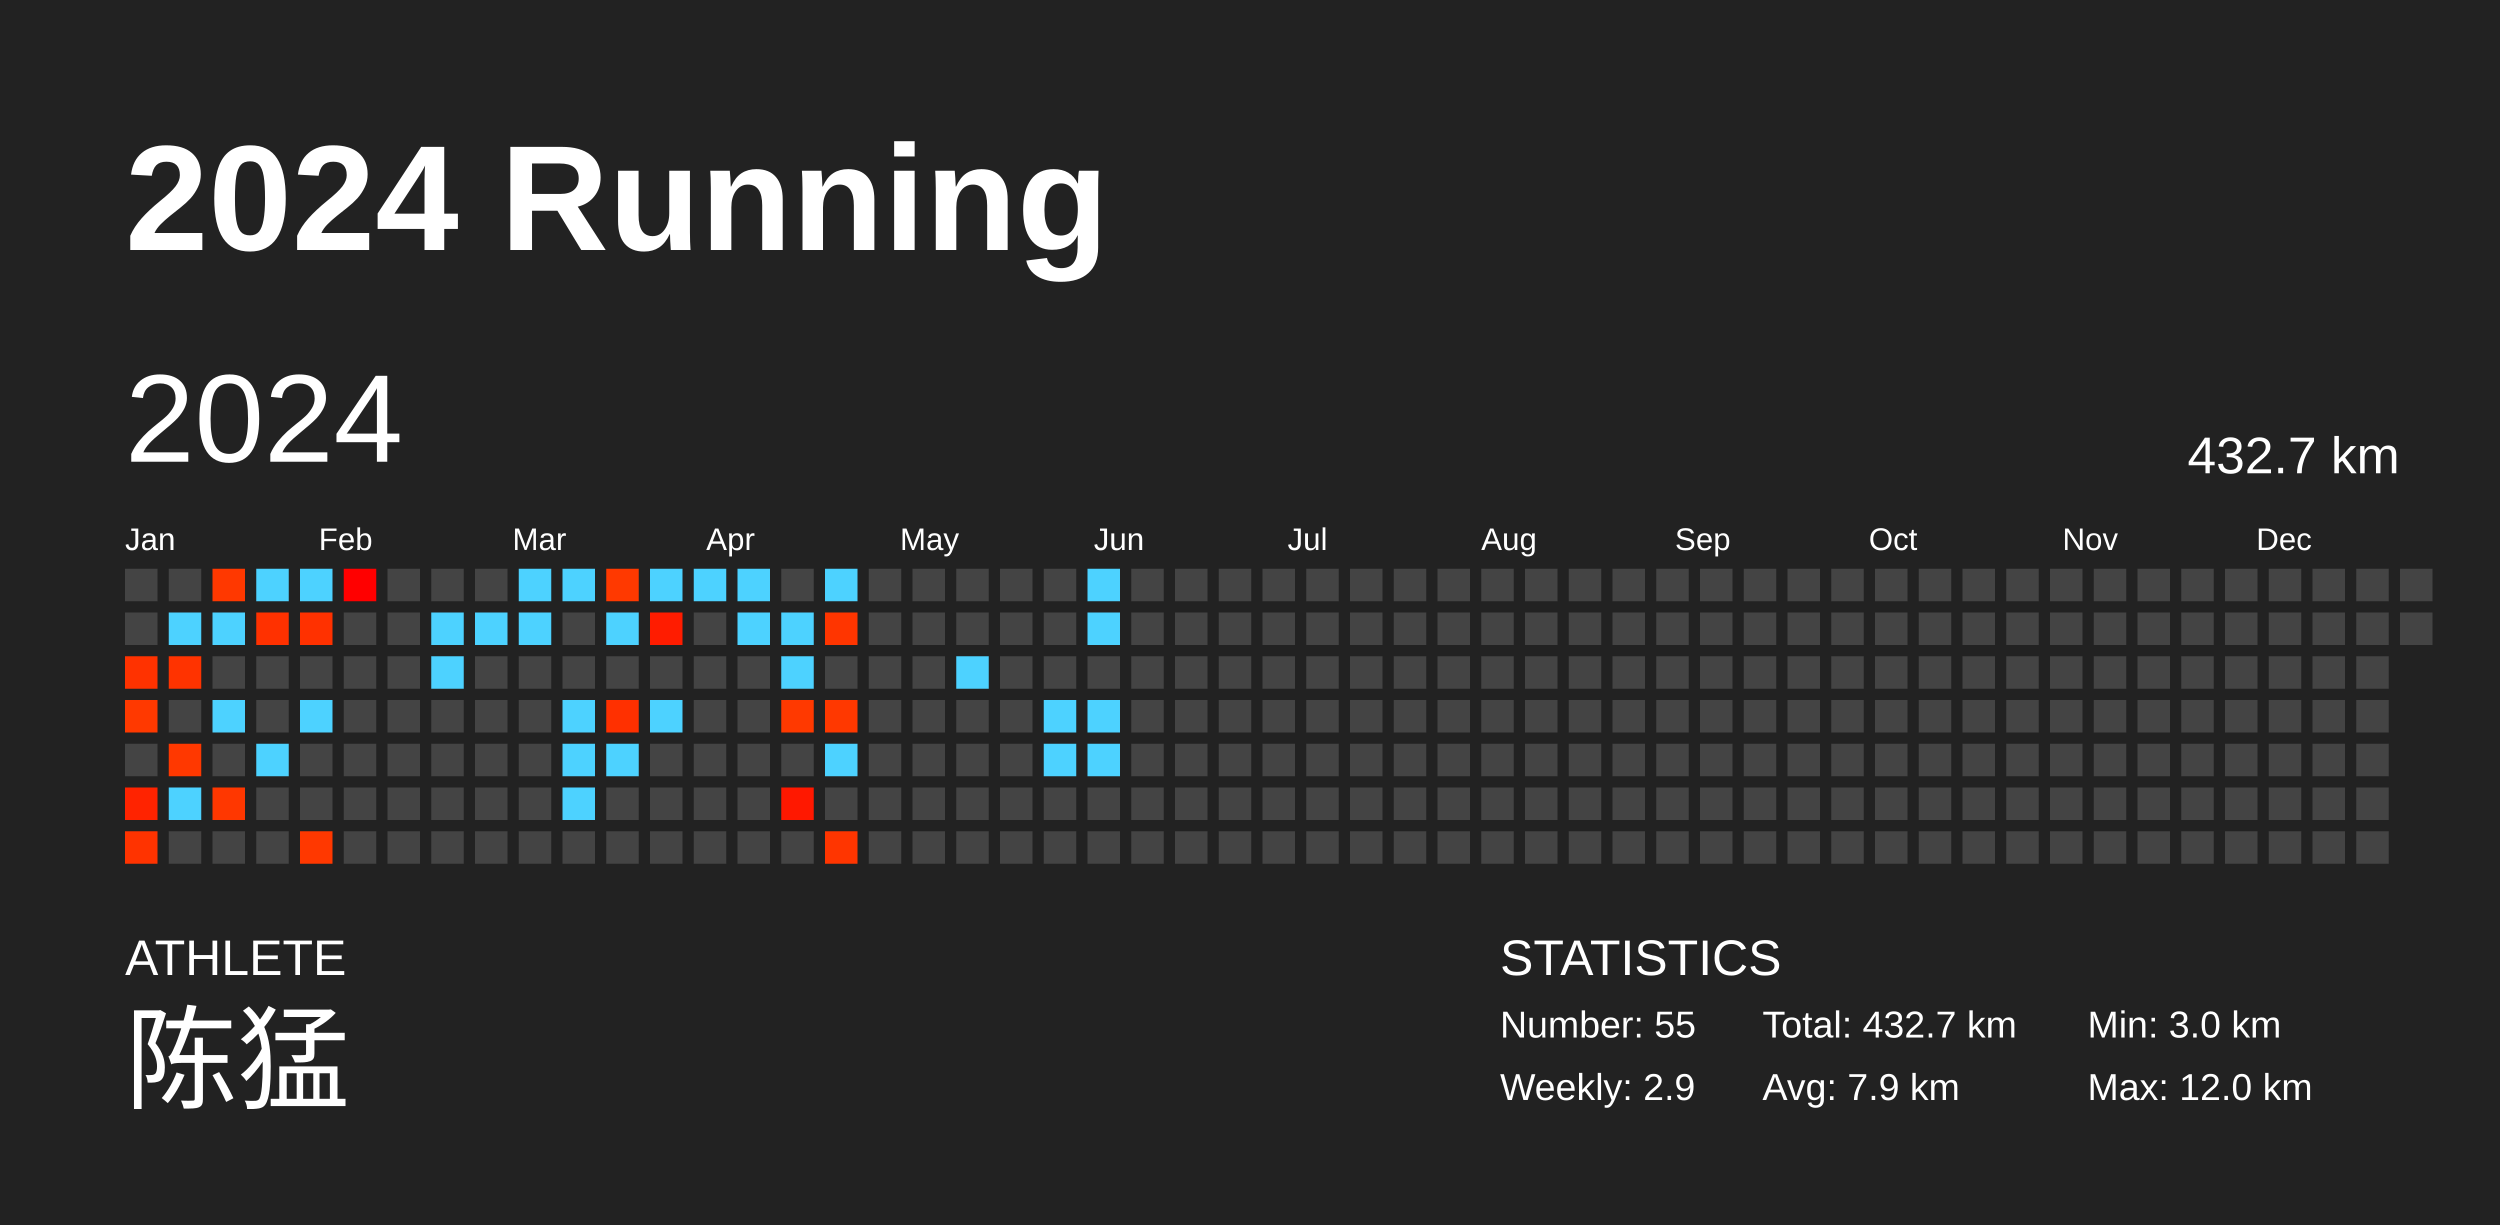
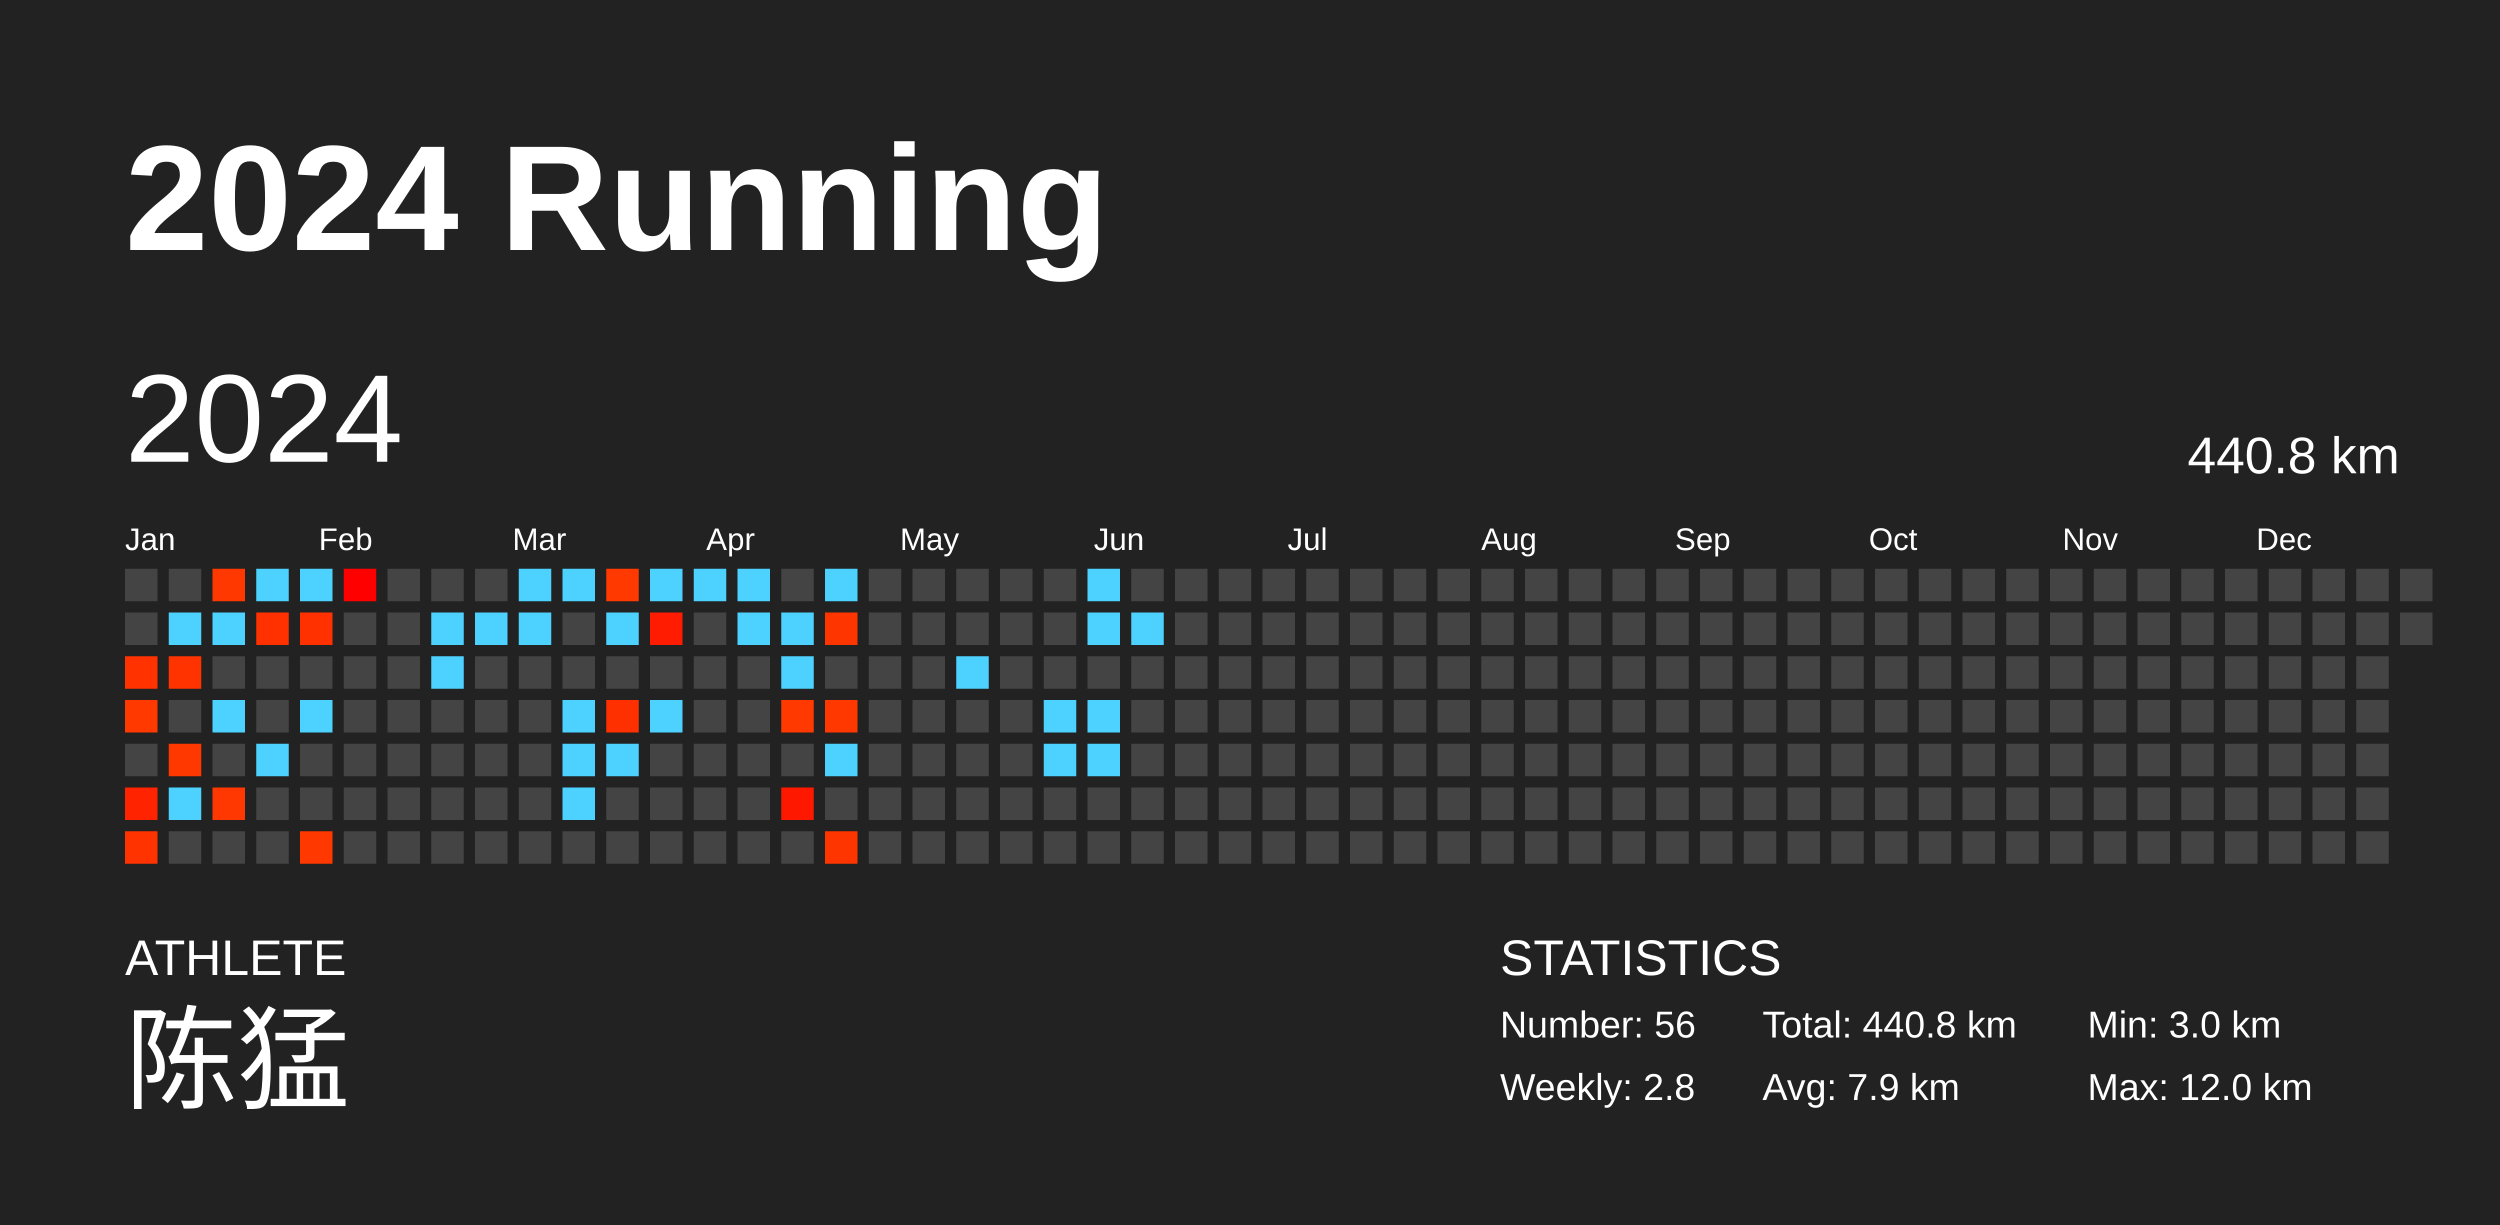
<svg xmlns="http://www.w3.org/2000/svg" baseProfile="full" height="98mm" version="1.1" viewBox="0,0,200,98" width="200mm">
  <defs />
  <rect fill="#222222" height="98" width="200" x="0" y="0" />
  <text fill="#FFFFFF" style="font-size:12px; font-family:Arial; font-weight:bold;" x="10" y="20">2024 Running</text>
  <text fill="#FFFFFF" style="font-size:4px; font-family:Arial" x="10" y="78">ATHLETE</text>
  <text fill="#FFFFFF" style="font-size:9px; font-family:Arial" x="10" y="88">陈猛</text>
  <text fill="#FFFFFF" style="font-size:4px; font-family:Arial" x="120" y="78">STATISTICS</text>
-   <text fill="#FFFFFF" style="font-size:3px; font-family:Arial" x="120" y="83">Number: 55</text>
-   <text fill="#FFFFFF" style="font-size:3px; font-family:Arial" x="120" y="88">Weekly: 2.9</text>
-   <text fill="#FFFFFF" style="font-size:3px; font-family:Arial" x="141" y="83">Total: 432.7 km</text>
+   <text fill="#FFFFFF" style="font-size:3px; font-family:Arial" x="120" y="83">Number: 56</text>
+   <text fill="#FFFFFF" style="font-size:3px; font-family:Arial" x="120" y="88">Weekly: 2.8</text>
+   <text fill="#FFFFFF" style="font-size:3px; font-family:Arial" x="141" y="83">Total: 440.8 km</text>
  <text fill="#FFFFFF" style="font-size:3px; font-family:Arial" x="141" y="88">Avg: 7.9 km</text>
  <text fill="#FFFFFF" style="font-size:3px; font-family:Arial" x="167" y="83">Min: 3.0 km</text>
  <text fill="#FFFFFF" style="font-size:3px; font-family:Arial" x="167" y="88">Max: 12.0 km</text>
  <text dominant-baseline="hanging" fill="#FFFFFF" style="font-size:10.0px; font-family:Arial;" x="10" y="30">2024</text>
-   <text dominant-baseline="hanging" fill="#FFFFFF" style="font-size:4.125px; font-family:Arial;" x="175" y="35">432.7 km</text>
+   <text dominant-baseline="hanging" fill="#FFFFFF" style="font-size:4.125px; font-family:Arial;" x="175" y="35">440.8 km</text>
  <text fill="#FFFFFF" style="font-size:2.5px; font-family:Arial" x="10.0" y="44">Jan</text>
  <text fill="#FFFFFF" style="font-size:2.5px; font-family:Arial" x="25.5" y="44">Feb</text>
  <text fill="#FFFFFF" style="font-size:2.5px; font-family:Arial" x="41.0" y="44">Mar</text>
  <text fill="#FFFFFF" style="font-size:2.5px; font-family:Arial" x="56.5" y="44">Apr</text>
  <text fill="#FFFFFF" style="font-size:2.5px; font-family:Arial" x="72.0" y="44">May</text>
  <text fill="#FFFFFF" style="font-size:2.5px; font-family:Arial" x="87.5" y="44">Jun</text>
  <text fill="#FFFFFF" style="font-size:2.5px; font-family:Arial" x="103.0" y="44">Jul</text>
  <text fill="#FFFFFF" style="font-size:2.5px; font-family:Arial" x="118.5" y="44">Aug</text>
  <text fill="#FFFFFF" style="font-size:2.5px; font-family:Arial" x="134.0" y="44">Sep</text>
  <text fill="#FFFFFF" style="font-size:2.5px; font-family:Arial" x="149.5" y="44">Oct</text>
  <text fill="#FFFFFF" style="font-size:2.5px; font-family:Arial" x="165.0" y="44">Nov</text>
  <text fill="#FFFFFF" style="font-size:2.5px; font-family:Arial" x="180.5" y="44">Dec</text>
  <rect fill="#444444" height="2.6" width="2.6" x="10.0" y="45.5" />
  <rect fill="#444444" height="2.6" width="2.6" x="10.0" y="49.0" />
  <rect fill="#ff3200" height="2.6" width="2.6" x="10.0" y="52.5" />
  <rect fill="#ff3900" height="2.6" width="2.6" x="10.0" y="56.0" />
  <rect fill="#444444" height="2.6" width="2.6" x="10.0" y="59.5" />
  <rect fill="#ff2300" height="2.6" width="2.6" x="10.0" y="63.0" />
  <rect fill="#ff3300" height="2.6" width="2.6" x="10.0" y="66.5" />
  <rect fill="#444444" height="2.6" width="2.6" x="13.5" y="45.5" />
  <rect fill="#4dd2ff" height="2.6" width="2.6" x="13.5" y="49.0" />
  <rect fill="#ff3300" height="2.6" width="2.6" x="13.5" y="52.5" />
  <rect fill="#444444" height="2.6" width="2.6" x="13.5" y="56.0" />
  <rect fill="#ff3800" height="2.6" width="2.6" x="13.5" y="59.5" />
  <rect fill="#4dd2ff" height="2.6" width="2.6" x="13.5" y="63.0" />
  <rect fill="#444444" height="2.6" width="2.6" x="13.5" y="66.5" />
  <rect fill="#ff3800" height="2.6" width="2.6" x="17.0" y="45.5" />
  <rect fill="#4dd2ff" height="2.6" width="2.6" x="17.0" y="49.0" />
  <rect fill="#444444" height="2.6" width="2.6" x="17.0" y="52.5" />
  <rect fill="#4dd2ff" height="2.6" width="2.6" x="17.0" y="56.0" />
  <rect fill="#444444" height="2.6" width="2.6" x="17.0" y="59.5" />
  <rect fill="#ff3700" height="2.6" width="2.6" x="17.0" y="63.0" />
  <rect fill="#444444" height="2.6" width="2.6" x="17.0" y="66.5" />
  <rect fill="#4dd2ff" height="2.6" width="2.6" x="20.5" y="45.5" />
  <rect fill="#ff3100" height="2.6" width="2.6" x="20.5" y="49.0" />
  <rect fill="#444444" height="2.6" width="2.6" x="20.5" y="52.5" />
  <rect fill="#444444" height="2.6" width="2.6" x="20.5" y="56.0" />
  <rect fill="#4dd2ff" height="2.6" width="2.6" x="20.5" y="59.5" />
  <rect fill="#444444" height="2.6" width="2.6" x="20.5" y="63.0" />
  <rect fill="#444444" height="2.6" width="2.6" x="20.5" y="66.5" />
  <rect fill="#4dd2ff" height="2.6" width="2.6" x="24.0" y="45.5" />
  <rect fill="#ff3100" height="2.6" width="2.6" x="24.0" y="49.0" />
  <rect fill="#444444" height="2.6" width="2.6" x="24.0" y="52.5" />
  <rect fill="#4dd2ff" height="2.6" width="2.6" x="24.0" y="56.0" />
  <rect fill="#444444" height="2.6" width="2.6" x="24.0" y="59.5" />
  <rect fill="#444444" height="2.6" width="2.6" x="24.0" y="63.0" />
  <rect fill="#ff3800" height="2.6" width="2.6" x="24.0" y="66.5" />
  <rect fill="#ff0000" height="2.6" width="2.6" x="27.5" y="45.5" />
  <rect fill="#444444" height="2.6" width="2.6" x="27.5" y="49.0" />
  <rect fill="#444444" height="2.6" width="2.6" x="27.5" y="52.5" />
  <rect fill="#444444" height="2.6" width="2.6" x="27.5" y="56.0" />
  <rect fill="#444444" height="2.6" width="2.6" x="27.5" y="59.5" />
  <rect fill="#444444" height="2.6" width="2.6" x="27.5" y="63.0" />
  <rect fill="#444444" height="2.6" width="2.6" x="27.5" y="66.5" />
  <rect fill="#444444" height="2.6" width="2.6" x="31.0" y="45.5" />
  <rect fill="#444444" height="2.6" width="2.6" x="31.0" y="49.0" />
  <rect fill="#444444" height="2.6" width="2.6" x="31.0" y="52.5" />
  <rect fill="#444444" height="2.6" width="2.6" x="31.0" y="56.0" />
  <rect fill="#444444" height="2.6" width="2.6" x="31.0" y="59.5" />
  <rect fill="#444444" height="2.6" width="2.6" x="31.0" y="63.0" />
  <rect fill="#444444" height="2.6" width="2.6" x="31.0" y="66.5" />
  <rect fill="#444444" height="2.6" width="2.6" x="34.5" y="45.5" />
  <rect fill="#4dd2ff" height="2.6" width="2.6" x="34.5" y="49.0" />
  <rect fill="#4dd2ff" height="2.6" width="2.6" x="34.5" y="52.5" />
  <rect fill="#444444" height="2.6" width="2.6" x="34.5" y="56.0" />
  <rect fill="#444444" height="2.6" width="2.6" x="34.5" y="59.5" />
  <rect fill="#444444" height="2.6" width="2.6" x="34.5" y="63.0" />
  <rect fill="#444444" height="2.6" width="2.6" x="34.5" y="66.5" />
  <rect fill="#444444" height="2.6" width="2.6" x="38.0" y="45.5" />
  <rect fill="#4dd2ff" height="2.6" width="2.6" x="38.0" y="49.0" />
  <rect fill="#444444" height="2.6" width="2.6" x="38.0" y="52.5" />
  <rect fill="#444444" height="2.6" width="2.6" x="38.0" y="56.0" />
  <rect fill="#444444" height="2.6" width="2.6" x="38.0" y="59.5" />
  <rect fill="#444444" height="2.6" width="2.6" x="38.0" y="63.0" />
  <rect fill="#444444" height="2.6" width="2.6" x="38.0" y="66.5" />
  <rect fill="#4dd2ff" height="2.6" width="2.6" x="41.5" y="45.5" />
  <rect fill="#4dd2ff" height="2.6" width="2.6" x="41.5" y="49.0" />
  <rect fill="#444444" height="2.6" width="2.6" x="41.5" y="52.5" />
  <rect fill="#444444" height="2.6" width="2.6" x="41.5" y="56.0" />
  <rect fill="#444444" height="2.6" width="2.6" x="41.5" y="59.5" />
  <rect fill="#444444" height="2.6" width="2.6" x="41.5" y="63.0" />
  <rect fill="#444444" height="2.6" width="2.6" x="41.5" y="66.5" />
  <rect fill="#4dd2ff" height="2.6" width="2.6" x="45.0" y="45.5" />
  <rect fill="#444444" height="2.6" width="2.6" x="45.0" y="49.0" />
  <rect fill="#444444" height="2.6" width="2.6" x="45.0" y="52.5" />
  <rect fill="#4dd2ff" height="2.6" width="2.6" x="45.0" y="56.0" />
  <rect fill="#4dd2ff" height="2.6" width="2.6" x="45.0" y="59.5" />
  <rect fill="#4dd2ff" height="2.6" width="2.6" x="45.0" y="63.0" />
  <rect fill="#444444" height="2.6" width="2.6" x="45.0" y="66.5" />
  <rect fill="#ff3900" height="2.6" width="2.6" x="48.5" y="45.5" />
  <rect fill="#4dd2ff" height="2.6" width="2.6" x="48.5" y="49.0" />
  <rect fill="#444444" height="2.6" width="2.6" x="48.5" y="52.5" />
  <rect fill="#ff3000" height="2.6" width="2.6" x="48.5" y="56.0" />
  <rect fill="#4dd2ff" height="2.6" width="2.6" x="48.5" y="59.5" />
  <rect fill="#444444" height="2.6" width="2.6" x="48.5" y="63.0" />
  <rect fill="#444444" height="2.6" width="2.6" x="48.5" y="66.5" />
  <rect fill="#4dd2ff" height="2.6" width="2.6" x="52.0" y="45.5" />
  <rect fill="#ff1c00" height="2.6" width="2.6" x="52.0" y="49.0" />
  <rect fill="#444444" height="2.6" width="2.6" x="52.0" y="52.5" />
  <rect fill="#4dd2ff" height="2.6" width="2.6" x="52.0" y="56.0" />
  <rect fill="#444444" height="2.6" width="2.6" x="52.0" y="59.5" />
  <rect fill="#444444" height="2.6" width="2.6" x="52.0" y="63.0" />
  <rect fill="#444444" height="2.6" width="2.6" x="52.0" y="66.5" />
  <rect fill="#4dd2ff" height="2.6" width="2.6" x="55.5" y="45.5" />
  <rect fill="#444444" height="2.6" width="2.6" x="55.5" y="49.0" />
  <rect fill="#444444" height="2.6" width="2.6" x="55.5" y="52.5" />
  <rect fill="#444444" height="2.6" width="2.6" x="55.5" y="56.0" />
  <rect fill="#444444" height="2.6" width="2.6" x="55.5" y="59.5" />
  <rect fill="#444444" height="2.6" width="2.6" x="55.5" y="63.0" />
  <rect fill="#444444" height="2.6" width="2.6" x="55.5" y="66.5" />
  <rect fill="#4dd2ff" height="2.6" width="2.6" x="59.0" y="45.5" />
  <rect fill="#4dd2ff" height="2.6" width="2.6" x="59.0" y="49.0" />
  <rect fill="#444444" height="2.6" width="2.6" x="59.0" y="52.5" />
  <rect fill="#444444" height="2.6" width="2.6" x="59.0" y="56.0" />
  <rect fill="#444444" height="2.6" width="2.6" x="59.0" y="59.5" />
  <rect fill="#444444" height="2.6" width="2.6" x="59.0" y="63.0" />
  <rect fill="#444444" height="2.6" width="2.6" x="59.0" y="66.5" />
  <rect fill="#444444" height="2.6" width="2.6" x="62.5" y="45.5" />
  <rect fill="#4dd2ff" height="2.6" width="2.6" x="62.5" y="49.0" />
  <rect fill="#4dd2ff" height="2.6" width="2.6" x="62.5" y="52.5" />
  <rect fill="#ff3900" height="2.6" width="2.6" x="62.5" y="56.0" />
  <rect fill="#444444" height="2.6" width="2.6" x="62.5" y="59.5" />
  <rect fill="#ff1800" height="2.6" width="2.6" x="62.5" y="63.0" />
  <rect fill="#444444" height="2.6" width="2.6" x="62.5" y="66.5" />
  <rect fill="#4dd2ff" height="2.6" width="2.6" x="66.0" y="45.5" />
  <rect fill="#ff3500" height="2.6" width="2.6" x="66.0" y="49.0" />
  <rect fill="#444444" height="2.6" width="2.6" x="66.0" y="52.5" />
  <rect fill="#ff3800" height="2.6" width="2.6" x="66.0" y="56.0" />
  <rect fill="#4dd2ff" height="2.6" width="2.6" x="66.0" y="59.5" />
  <rect fill="#444444" height="2.6" width="2.6" x="66.0" y="63.0" />
  <rect fill="#ff3500" height="2.6" width="2.6" x="66.0" y="66.5" />
  <rect fill="#444444" height="2.6" width="2.6" x="69.5" y="45.5" />
  <rect fill="#444444" height="2.6" width="2.6" x="69.5" y="49.0" />
  <rect fill="#444444" height="2.6" width="2.6" x="69.5" y="52.5" />
  <rect fill="#444444" height="2.6" width="2.6" x="69.5" y="56.0" />
  <rect fill="#444444" height="2.6" width="2.6" x="69.5" y="59.5" />
  <rect fill="#444444" height="2.6" width="2.6" x="69.5" y="63.0" />
  <rect fill="#444444" height="2.6" width="2.6" x="69.5" y="66.5" />
  <rect fill="#444444" height="2.6" width="2.6" x="73.0" y="45.5" />
  <rect fill="#444444" height="2.6" width="2.6" x="73.0" y="49.0" />
  <rect fill="#444444" height="2.6" width="2.6" x="73.0" y="52.5" />
  <rect fill="#444444" height="2.6" width="2.6" x="73.0" y="56.0" />
  <rect fill="#444444" height="2.6" width="2.6" x="73.0" y="59.5" />
  <rect fill="#444444" height="2.6" width="2.6" x="73.0" y="63.0" />
  <rect fill="#444444" height="2.6" width="2.6" x="73.0" y="66.5" />
  <rect fill="#444444" height="2.6" width="2.6" x="76.5" y="45.5" />
  <rect fill="#444444" height="2.6" width="2.6" x="76.5" y="49.0" />
  <rect fill="#4dd2ff" height="2.6" width="2.6" x="76.5" y="52.5" />
  <rect fill="#444444" height="2.6" width="2.6" x="76.5" y="56.0" />
  <rect fill="#444444" height="2.6" width="2.6" x="76.5" y="59.5" />
  <rect fill="#444444" height="2.6" width="2.6" x="76.5" y="63.0" />
  <rect fill="#444444" height="2.6" width="2.6" x="76.5" y="66.5" />
  <rect fill="#444444" height="2.6" width="2.6" x="80.0" y="45.5" />
  <rect fill="#444444" height="2.6" width="2.6" x="80.0" y="49.0" />
  <rect fill="#444444" height="2.6" width="2.6" x="80.0" y="52.5" />
  <rect fill="#444444" height="2.6" width="2.6" x="80.0" y="56.0" />
  <rect fill="#444444" height="2.6" width="2.6" x="80.0" y="59.5" />
  <rect fill="#444444" height="2.6" width="2.6" x="80.0" y="63.0" />
  <rect fill="#444444" height="2.6" width="2.6" x="80.0" y="66.5" />
  <rect fill="#444444" height="2.6" width="2.6" x="83.5" y="45.5" />
  <rect fill="#444444" height="2.6" width="2.6" x="83.5" y="49.0" />
  <rect fill="#444444" height="2.6" width="2.6" x="83.5" y="52.5" />
  <rect fill="#4dd2ff" height="2.6" width="2.6" x="83.5" y="56.0" />
  <rect fill="#4dd2ff" height="2.6" width="2.6" x="83.5" y="59.5" />
  <rect fill="#444444" height="2.6" width="2.6" x="83.5" y="63.0" />
  <rect fill="#444444" height="2.6" width="2.6" x="83.5" y="66.5" />
  <rect fill="#4dd2ff" height="2.6" width="2.6" x="87.0" y="45.5" />
  <rect fill="#4dd2ff" height="2.6" width="2.6" x="87.0" y="49.0" />
  <rect fill="#444444" height="2.6" width="2.6" x="87.0" y="52.5" />
  <rect fill="#4dd2ff" height="2.6" width="2.6" x="87.0" y="56.0" />
  <rect fill="#4dd2ff" height="2.6" width="2.6" x="87.0" y="59.5" />
  <rect fill="#444444" height="2.6" width="2.6" x="87.0" y="63.0" />
  <rect fill="#444444" height="2.6" width="2.6" x="87.0" y="66.5" />
  <rect fill="#444444" height="2.6" width="2.6" x="90.5" y="45.5" />
-   <rect fill="#444444" height="2.6" width="2.6" x="90.5" y="49.0" />
+   <rect fill="#4dd2ff" height="2.6" width="2.6" x="90.5" y="49.0" />
  <rect fill="#444444" height="2.6" width="2.6" x="90.5" y="52.5" />
  <rect fill="#444444" height="2.6" width="2.6" x="90.5" y="56.0" />
  <rect fill="#444444" height="2.6" width="2.6" x="90.5" y="59.5" />
  <rect fill="#444444" height="2.6" width="2.6" x="90.5" y="63.0" />
  <rect fill="#444444" height="2.6" width="2.6" x="90.5" y="66.5" />
  <rect fill="#444444" height="2.6" width="2.6" x="94.0" y="45.5" />
  <rect fill="#444444" height="2.6" width="2.6" x="94.0" y="49.0" />
  <rect fill="#444444" height="2.6" width="2.6" x="94.0" y="52.5" />
  <rect fill="#444444" height="2.6" width="2.6" x="94.0" y="56.0" />
  <rect fill="#444444" height="2.6" width="2.6" x="94.0" y="59.5" />
  <rect fill="#444444" height="2.6" width="2.6" x="94.0" y="63.0" />
  <rect fill="#444444" height="2.6" width="2.6" x="94.0" y="66.5" />
  <rect fill="#444444" height="2.6" width="2.6" x="97.5" y="45.5" />
  <rect fill="#444444" height="2.6" width="2.6" x="97.5" y="49.0" />
  <rect fill="#444444" height="2.6" width="2.6" x="97.5" y="52.5" />
  <rect fill="#444444" height="2.6" width="2.6" x="97.5" y="56.0" />
  <rect fill="#444444" height="2.6" width="2.6" x="97.5" y="59.5" />
  <rect fill="#444444" height="2.6" width="2.6" x="97.5" y="63.0" />
  <rect fill="#444444" height="2.6" width="2.6" x="97.5" y="66.5" />
  <rect fill="#444444" height="2.6" width="2.6" x="101.0" y="45.5" />
  <rect fill="#444444" height="2.6" width="2.6" x="101.0" y="49.0" />
  <rect fill="#444444" height="2.6" width="2.6" x="101.0" y="52.5" />
  <rect fill="#444444" height="2.6" width="2.6" x="101.0" y="56.0" />
  <rect fill="#444444" height="2.6" width="2.6" x="101.0" y="59.5" />
  <rect fill="#444444" height="2.6" width="2.6" x="101.0" y="63.0" />
  <rect fill="#444444" height="2.6" width="2.6" x="101.0" y="66.5" />
  <rect fill="#444444" height="2.6" width="2.6" x="104.5" y="45.5" />
  <rect fill="#444444" height="2.6" width="2.6" x="104.5" y="49.0" />
  <rect fill="#444444" height="2.6" width="2.6" x="104.5" y="52.5" />
  <rect fill="#444444" height="2.6" width="2.6" x="104.5" y="56.0" />
  <rect fill="#444444" height="2.6" width="2.6" x="104.5" y="59.5" />
  <rect fill="#444444" height="2.6" width="2.6" x="104.5" y="63.0" />
  <rect fill="#444444" height="2.6" width="2.6" x="104.5" y="66.5" />
  <rect fill="#444444" height="2.6" width="2.6" x="108.0" y="45.5" />
  <rect fill="#444444" height="2.6" width="2.6" x="108.0" y="49.0" />
  <rect fill="#444444" height="2.6" width="2.6" x="108.0" y="52.5" />
  <rect fill="#444444" height="2.6" width="2.6" x="108.0" y="56.0" />
  <rect fill="#444444" height="2.6" width="2.6" x="108.0" y="59.5" />
  <rect fill="#444444" height="2.6" width="2.6" x="108.0" y="63.0" />
  <rect fill="#444444" height="2.6" width="2.6" x="108.0" y="66.5" />
  <rect fill="#444444" height="2.6" width="2.6" x="111.5" y="45.5" />
  <rect fill="#444444" height="2.6" width="2.6" x="111.5" y="49.0" />
  <rect fill="#444444" height="2.6" width="2.6" x="111.5" y="52.5" />
  <rect fill="#444444" height="2.6" width="2.6" x="111.5" y="56.0" />
  <rect fill="#444444" height="2.6" width="2.6" x="111.5" y="59.5" />
  <rect fill="#444444" height="2.6" width="2.6" x="111.5" y="63.0" />
  <rect fill="#444444" height="2.6" width="2.6" x="111.5" y="66.5" />
  <rect fill="#444444" height="2.6" width="2.6" x="115.0" y="45.5" />
  <rect fill="#444444" height="2.6" width="2.6" x="115.0" y="49.0" />
  <rect fill="#444444" height="2.6" width="2.6" x="115.0" y="52.5" />
  <rect fill="#444444" height="2.6" width="2.6" x="115.0" y="56.0" />
  <rect fill="#444444" height="2.6" width="2.6" x="115.0" y="59.5" />
  <rect fill="#444444" height="2.6" width="2.6" x="115.0" y="63.0" />
  <rect fill="#444444" height="2.6" width="2.6" x="115.0" y="66.5" />
  <rect fill="#444444" height="2.6" width="2.6" x="118.5" y="45.5" />
  <rect fill="#444444" height="2.6" width="2.6" x="118.5" y="49.0" />
  <rect fill="#444444" height="2.6" width="2.6" x="118.5" y="52.5" />
  <rect fill="#444444" height="2.6" width="2.6" x="118.5" y="56.0" />
  <rect fill="#444444" height="2.6" width="2.6" x="118.5" y="59.5" />
  <rect fill="#444444" height="2.6" width="2.6" x="118.5" y="63.0" />
  <rect fill="#444444" height="2.6" width="2.6" x="118.5" y="66.5" />
  <rect fill="#444444" height="2.6" width="2.6" x="122.0" y="45.5" />
  <rect fill="#444444" height="2.6" width="2.6" x="122.0" y="49.0" />
  <rect fill="#444444" height="2.6" width="2.6" x="122.0" y="52.5" />
  <rect fill="#444444" height="2.6" width="2.6" x="122.0" y="56.0" />
  <rect fill="#444444" height="2.6" width="2.6" x="122.0" y="59.5" />
  <rect fill="#444444" height="2.6" width="2.6" x="122.0" y="63.0" />
  <rect fill="#444444" height="2.6" width="2.6" x="122.0" y="66.5" />
  <rect fill="#444444" height="2.6" width="2.6" x="125.5" y="45.5" />
  <rect fill="#444444" height="2.6" width="2.6" x="125.5" y="49.0" />
  <rect fill="#444444" height="2.6" width="2.6" x="125.5" y="52.5" />
  <rect fill="#444444" height="2.6" width="2.6" x="125.5" y="56.0" />
  <rect fill="#444444" height="2.6" width="2.6" x="125.5" y="59.5" />
  <rect fill="#444444" height="2.6" width="2.6" x="125.5" y="63.0" />
  <rect fill="#444444" height="2.6" width="2.6" x="125.5" y="66.5" />
  <rect fill="#444444" height="2.6" width="2.6" x="129.0" y="45.5" />
  <rect fill="#444444" height="2.6" width="2.6" x="129.0" y="49.0" />
  <rect fill="#444444" height="2.6" width="2.6" x="129.0" y="52.5" />
  <rect fill="#444444" height="2.6" width="2.6" x="129.0" y="56.0" />
  <rect fill="#444444" height="2.6" width="2.6" x="129.0" y="59.5" />
  <rect fill="#444444" height="2.6" width="2.6" x="129.0" y="63.0" />
  <rect fill="#444444" height="2.6" width="2.6" x="129.0" y="66.5" />
  <rect fill="#444444" height="2.6" width="2.6" x="132.5" y="45.5" />
  <rect fill="#444444" height="2.6" width="2.6" x="132.5" y="49.0" />
  <rect fill="#444444" height="2.6" width="2.6" x="132.5" y="52.5" />
  <rect fill="#444444" height="2.6" width="2.6" x="132.5" y="56.0" />
  <rect fill="#444444" height="2.6" width="2.6" x="132.5" y="59.5" />
  <rect fill="#444444" height="2.6" width="2.6" x="132.5" y="63.0" />
  <rect fill="#444444" height="2.6" width="2.6" x="132.5" y="66.5" />
  <rect fill="#444444" height="2.6" width="2.6" x="136.0" y="45.5" />
  <rect fill="#444444" height="2.6" width="2.6" x="136.0" y="49.0" />
  <rect fill="#444444" height="2.6" width="2.6" x="136.0" y="52.5" />
  <rect fill="#444444" height="2.6" width="2.6" x="136.0" y="56.0" />
  <rect fill="#444444" height="2.6" width="2.6" x="136.0" y="59.5" />
  <rect fill="#444444" height="2.6" width="2.6" x="136.0" y="63.0" />
  <rect fill="#444444" height="2.6" width="2.6" x="136.0" y="66.5" />
  <rect fill="#444444" height="2.6" width="2.6" x="139.5" y="45.5" />
  <rect fill="#444444" height="2.6" width="2.6" x="139.5" y="49.0" />
  <rect fill="#444444" height="2.6" width="2.6" x="139.5" y="52.5" />
  <rect fill="#444444" height="2.6" width="2.6" x="139.5" y="56.0" />
  <rect fill="#444444" height="2.6" width="2.6" x="139.5" y="59.5" />
  <rect fill="#444444" height="2.6" width="2.6" x="139.5" y="63.0" />
  <rect fill="#444444" height="2.6" width="2.6" x="139.5" y="66.5" />
  <rect fill="#444444" height="2.6" width="2.6" x="143.0" y="45.5" />
  <rect fill="#444444" height="2.6" width="2.6" x="143.0" y="49.0" />
  <rect fill="#444444" height="2.6" width="2.6" x="143.0" y="52.5" />
  <rect fill="#444444" height="2.6" width="2.6" x="143.0" y="56.0" />
  <rect fill="#444444" height="2.6" width="2.6" x="143.0" y="59.5" />
  <rect fill="#444444" height="2.6" width="2.6" x="143.0" y="63.0" />
  <rect fill="#444444" height="2.6" width="2.6" x="143.0" y="66.5" />
  <rect fill="#444444" height="2.6" width="2.6" x="146.5" y="45.5" />
  <rect fill="#444444" height="2.6" width="2.6" x="146.5" y="49.0" />
  <rect fill="#444444" height="2.6" width="2.6" x="146.5" y="52.5" />
  <rect fill="#444444" height="2.6" width="2.6" x="146.5" y="56.0" />
  <rect fill="#444444" height="2.6" width="2.6" x="146.5" y="59.5" />
  <rect fill="#444444" height="2.6" width="2.6" x="146.5" y="63.0" />
  <rect fill="#444444" height="2.6" width="2.6" x="146.5" y="66.5" />
  <rect fill="#444444" height="2.6" width="2.6" x="150.0" y="45.5" />
  <rect fill="#444444" height="2.6" width="2.6" x="150.0" y="49.0" />
  <rect fill="#444444" height="2.6" width="2.6" x="150.0" y="52.5" />
  <rect fill="#444444" height="2.6" width="2.6" x="150.0" y="56.0" />
  <rect fill="#444444" height="2.6" width="2.6" x="150.0" y="59.5" />
  <rect fill="#444444" height="2.6" width="2.6" x="150.0" y="63.0" />
  <rect fill="#444444" height="2.6" width="2.6" x="150.0" y="66.5" />
  <rect fill="#444444" height="2.6" width="2.6" x="153.5" y="45.5" />
  <rect fill="#444444" height="2.6" width="2.6" x="153.5" y="49.0" />
  <rect fill="#444444" height="2.6" width="2.6" x="153.5" y="52.5" />
  <rect fill="#444444" height="2.6" width="2.6" x="153.5" y="56.0" />
  <rect fill="#444444" height="2.6" width="2.6" x="153.5" y="59.5" />
  <rect fill="#444444" height="2.6" width="2.6" x="153.5" y="63.0" />
  <rect fill="#444444" height="2.6" width="2.6" x="153.5" y="66.5" />
  <rect fill="#444444" height="2.6" width="2.6" x="157.0" y="45.5" />
  <rect fill="#444444" height="2.6" width="2.6" x="157.0" y="49.0" />
  <rect fill="#444444" height="2.6" width="2.6" x="157.0" y="52.5" />
  <rect fill="#444444" height="2.6" width="2.6" x="157.0" y="56.0" />
  <rect fill="#444444" height="2.6" width="2.6" x="157.0" y="59.5" />
  <rect fill="#444444" height="2.6" width="2.6" x="157.0" y="63.0" />
  <rect fill="#444444" height="2.6" width="2.6" x="157.0" y="66.5" />
  <rect fill="#444444" height="2.6" width="2.6" x="160.5" y="45.5" />
  <rect fill="#444444" height="2.6" width="2.6" x="160.5" y="49.0" />
  <rect fill="#444444" height="2.6" width="2.6" x="160.5" y="52.5" />
  <rect fill="#444444" height="2.6" width="2.6" x="160.5" y="56.0" />
  <rect fill="#444444" height="2.6" width="2.6" x="160.5" y="59.5" />
  <rect fill="#444444" height="2.6" width="2.6" x="160.5" y="63.0" />
  <rect fill="#444444" height="2.6" width="2.6" x="160.5" y="66.5" />
  <rect fill="#444444" height="2.6" width="2.6" x="164.0" y="45.5" />
  <rect fill="#444444" height="2.6" width="2.6" x="164.0" y="49.0" />
  <rect fill="#444444" height="2.6" width="2.6" x="164.0" y="52.5" />
  <rect fill="#444444" height="2.6" width="2.6" x="164.0" y="56.0" />
  <rect fill="#444444" height="2.6" width="2.6" x="164.0" y="59.5" />
  <rect fill="#444444" height="2.6" width="2.6" x="164.0" y="63.0" />
  <rect fill="#444444" height="2.6" width="2.6" x="164.0" y="66.5" />
  <rect fill="#444444" height="2.6" width="2.6" x="167.5" y="45.5" />
  <rect fill="#444444" height="2.6" width="2.6" x="167.5" y="49.0" />
  <rect fill="#444444" height="2.6" width="2.6" x="167.5" y="52.5" />
  <rect fill="#444444" height="2.6" width="2.6" x="167.5" y="56.0" />
  <rect fill="#444444" height="2.6" width="2.6" x="167.5" y="59.5" />
  <rect fill="#444444" height="2.6" width="2.6" x="167.5" y="63.0" />
  <rect fill="#444444" height="2.6" width="2.6" x="167.5" y="66.5" />
  <rect fill="#444444" height="2.6" width="2.6" x="171.0" y="45.5" />
  <rect fill="#444444" height="2.6" width="2.6" x="171.0" y="49.0" />
  <rect fill="#444444" height="2.6" width="2.6" x="171.0" y="52.5" />
  <rect fill="#444444" height="2.6" width="2.6" x="171.0" y="56.0" />
  <rect fill="#444444" height="2.6" width="2.6" x="171.0" y="59.5" />
  <rect fill="#444444" height="2.6" width="2.6" x="171.0" y="63.0" />
  <rect fill="#444444" height="2.6" width="2.6" x="171.0" y="66.5" />
  <rect fill="#444444" height="2.6" width="2.6" x="174.5" y="45.5" />
  <rect fill="#444444" height="2.6" width="2.6" x="174.5" y="49.0" />
  <rect fill="#444444" height="2.6" width="2.6" x="174.5" y="52.5" />
  <rect fill="#444444" height="2.6" width="2.6" x="174.5" y="56.0" />
  <rect fill="#444444" height="2.6" width="2.6" x="174.5" y="59.5" />
  <rect fill="#444444" height="2.6" width="2.6" x="174.5" y="63.0" />
  <rect fill="#444444" height="2.6" width="2.6" x="174.5" y="66.5" />
  <rect fill="#444444" height="2.6" width="2.6" x="178.0" y="45.5" />
  <rect fill="#444444" height="2.6" width="2.6" x="178.0" y="49.0" />
  <rect fill="#444444" height="2.6" width="2.6" x="178.0" y="52.5" />
  <rect fill="#444444" height="2.6" width="2.6" x="178.0" y="56.0" />
  <rect fill="#444444" height="2.6" width="2.6" x="178.0" y="59.5" />
  <rect fill="#444444" height="2.6" width="2.6" x="178.0" y="63.0" />
  <rect fill="#444444" height="2.6" width="2.6" x="178.0" y="66.5" />
  <rect fill="#444444" height="2.6" width="2.6" x="181.5" y="45.5" />
  <rect fill="#444444" height="2.6" width="2.6" x="181.5" y="49.0" />
  <rect fill="#444444" height="2.6" width="2.6" x="181.5" y="52.5" />
  <rect fill="#444444" height="2.6" width="2.6" x="181.5" y="56.0" />
  <rect fill="#444444" height="2.6" width="2.6" x="181.5" y="59.5" />
  <rect fill="#444444" height="2.6" width="2.6" x="181.5" y="63.0" />
  <rect fill="#444444" height="2.6" width="2.6" x="181.5" y="66.5" />
  <rect fill="#444444" height="2.6" width="2.6" x="185.0" y="45.5" />
  <rect fill="#444444" height="2.6" width="2.6" x="185.0" y="49.0" />
  <rect fill="#444444" height="2.6" width="2.6" x="185.0" y="52.5" />
  <rect fill="#444444" height="2.6" width="2.6" x="185.0" y="56.0" />
  <rect fill="#444444" height="2.6" width="2.6" x="185.0" y="59.5" />
  <rect fill="#444444" height="2.6" width="2.6" x="185.0" y="63.0" />
  <rect fill="#444444" height="2.6" width="2.6" x="185.0" y="66.5" />
  <rect fill="#444444" height="2.6" width="2.6" x="188.5" y="45.5" />
  <rect fill="#444444" height="2.6" width="2.6" x="188.5" y="49.0" />
  <rect fill="#444444" height="2.6" width="2.6" x="188.5" y="52.5" />
  <rect fill="#444444" height="2.6" width="2.6" x="188.5" y="56.0" />
  <rect fill="#444444" height="2.6" width="2.6" x="188.5" y="59.5" />
  <rect fill="#444444" height="2.6" width="2.6" x="188.5" y="63.0" />
  <rect fill="#444444" height="2.6" width="2.6" x="188.5" y="66.5" />
  <rect fill="#444444" height="2.6" width="2.6" x="192.0" y="45.5" />
  <rect fill="#444444" height="2.6" width="2.6" x="192.0" y="49.0" />
</svg>
